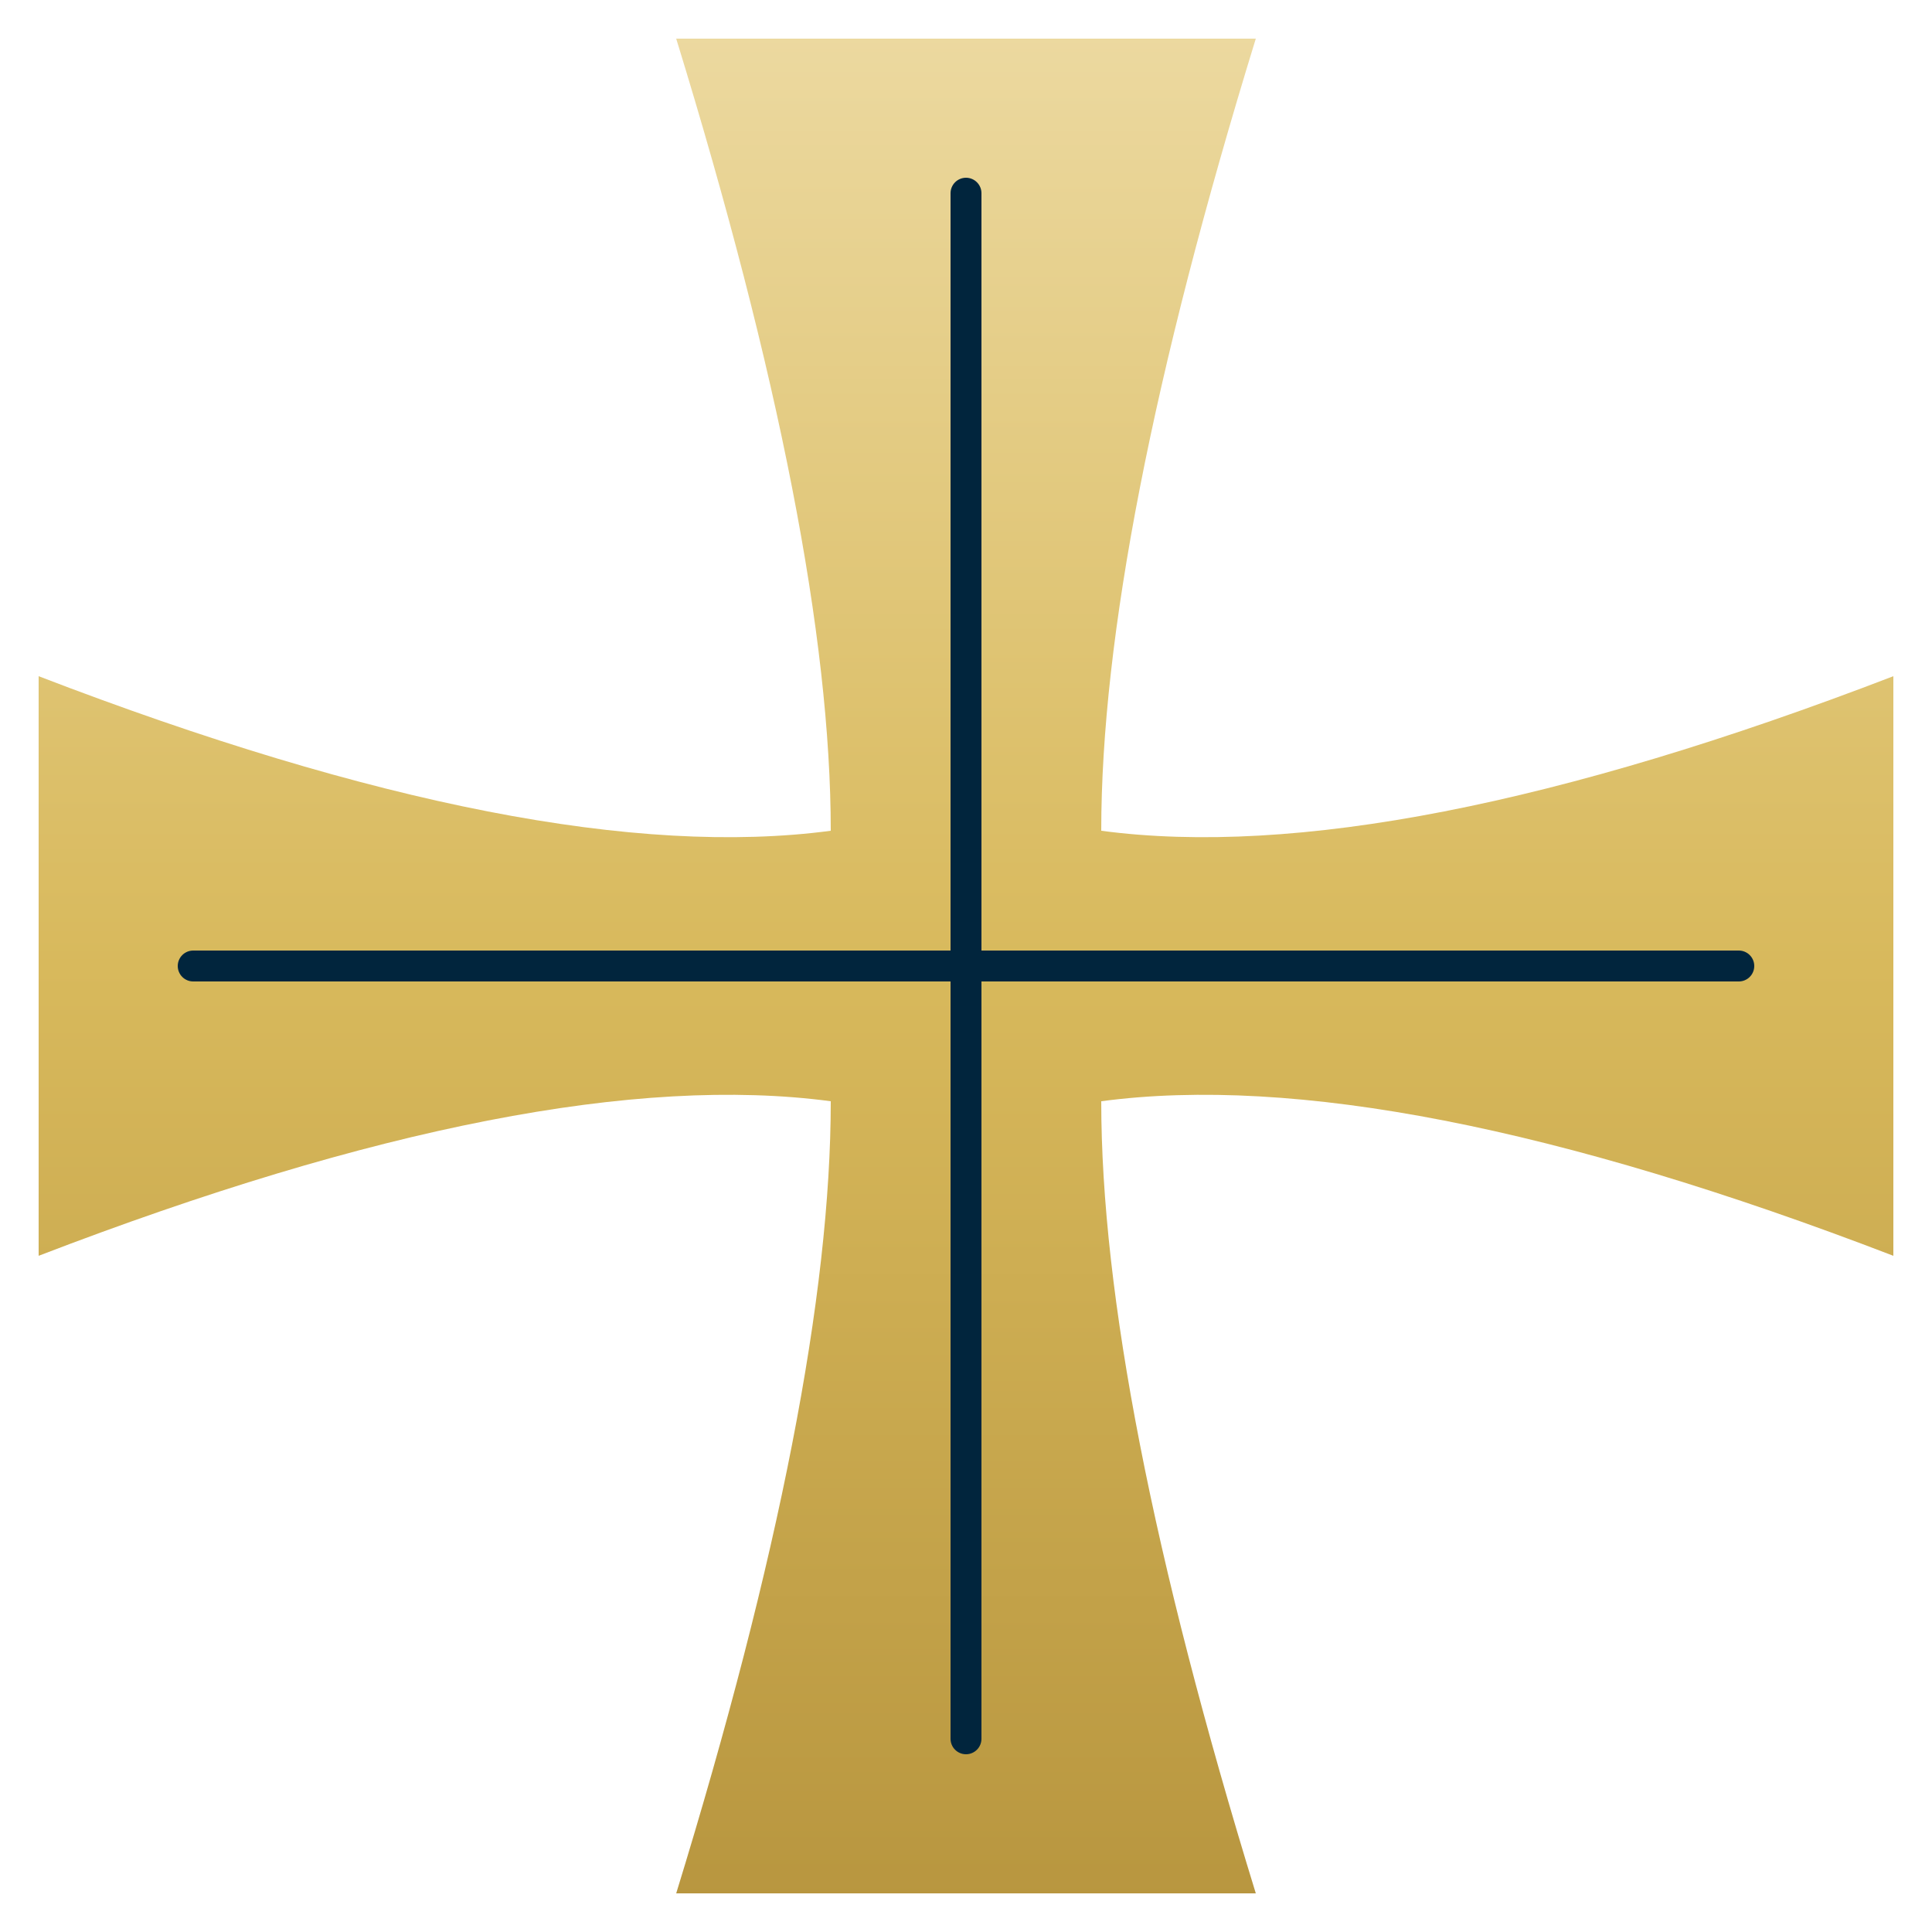
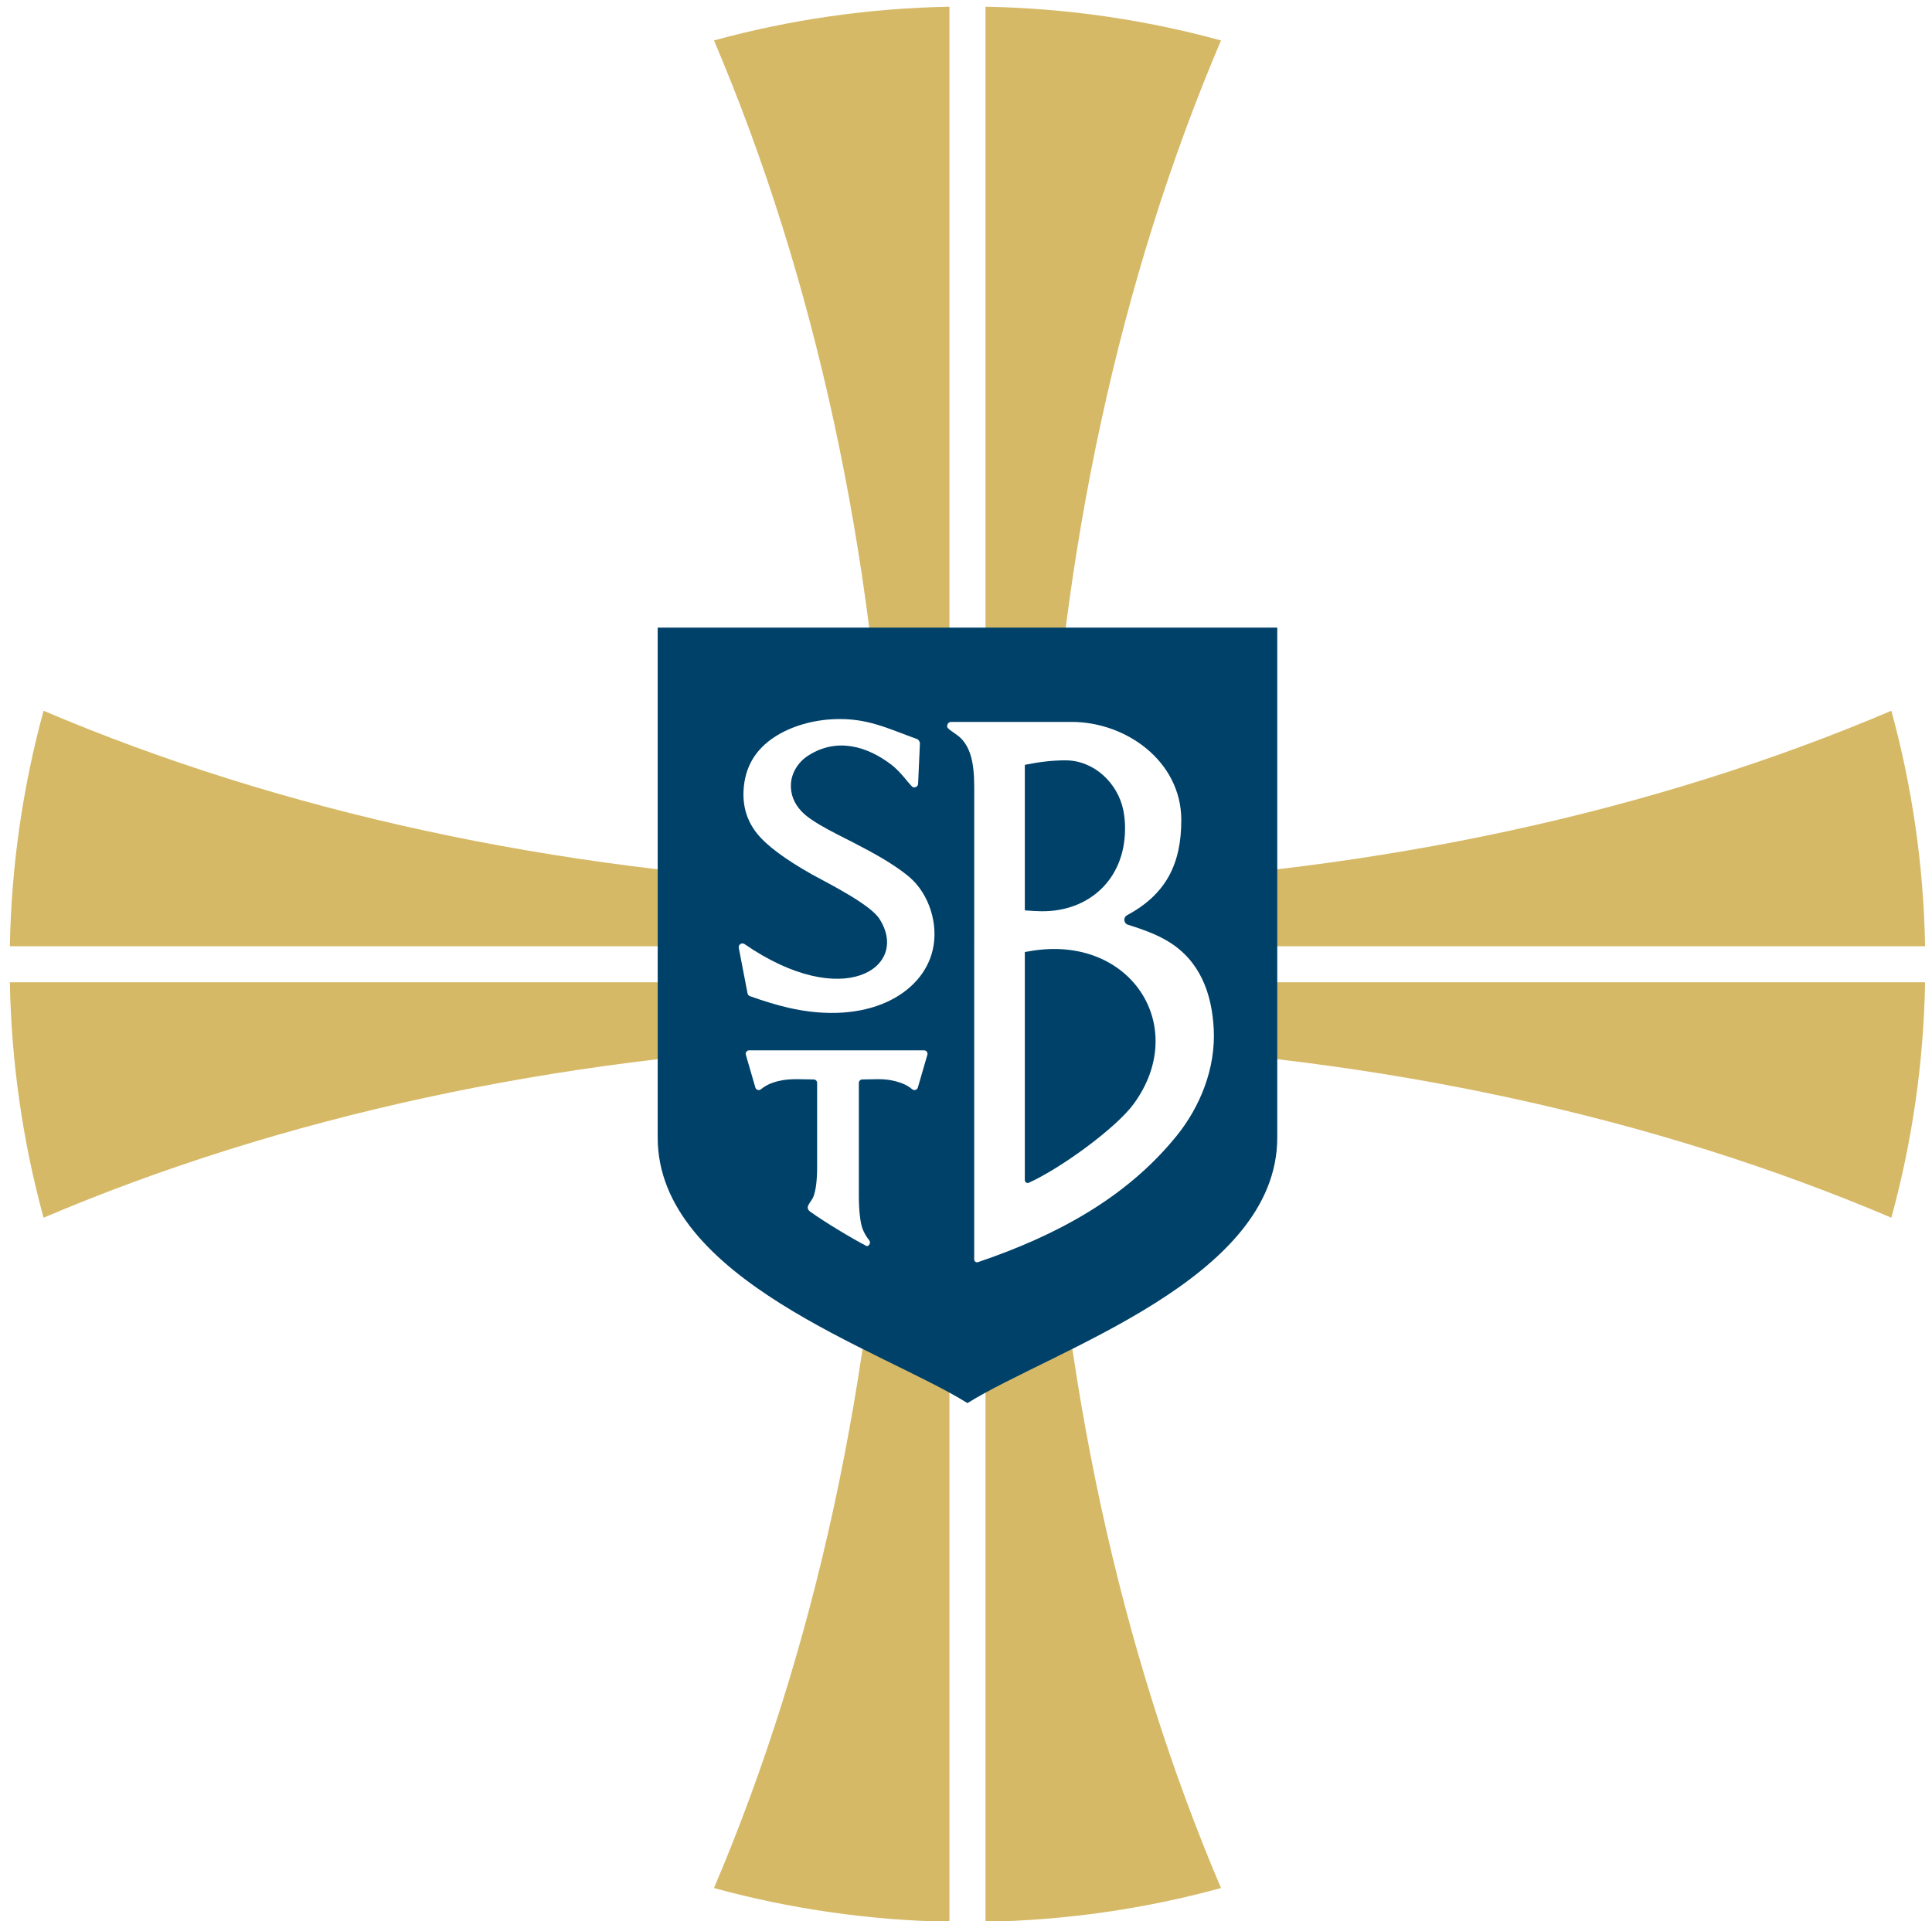
- <svg xmlns="http://www.w3.org/2000/svg" viewBox="0 0 100 100">
+ <svg xmlns="http://www.w3.org/2000/svg" width="176" height="175" viewBox="687 122 176 175">
  <defs>
-     <linearGradient id="g" x1="0" y1="0" x2="0" y2="1">
-       <stop offset="0" stop-color="#ecd9a0" />
-       <stop offset=".5" stop-color="#d8b95c" />
-       <stop offset="1" stop-color="#b8963f" />
-     </linearGradient>
-   </defs>
-   <path fill="url(#g)" d="M35 2H65Q57 28 57 43Q72 45 98 35V65Q72 55 57 57Q57 72 65 98H35Q43 72 43 57Q28 55 2 65V35Q28 45 43 43Q43 28 35 2Z" />
-   <path fill="none" stroke="#01253d" stroke-width="1.6" stroke-linecap="round" d="M50 10V90M10 50H90" />
+ 
+ </defs>
+   <path fill-rule="evenodd" fill="rgb(83.922%, 72.549%, 39.999%)" fill-opacity="1" d="M 690.969 186.754 C 712.586 195.957 737.57 201.387 764.023 202.586 L 767.871 202.586 L 767.871 198.734 C 766.672 172.285 761.246 147.301 752.043 125.684 C 758.891 123.809 766.082 122.746 773.492 122.613 L 773.492 208.207 L 687.898 208.207 C 688.035 200.793 689.098 193.605 690.969 186.754 Z M 786.246 202.586 C 812.699 201.387 837.68 195.957 859.297 186.754 C 861.172 193.605 862.238 200.793 862.371 208.207 L 776.777 208.207 L 776.777 122.613 C 784.191 122.746 791.375 123.809 798.23 125.684 C 789.023 147.301 783.598 172.285 782.398 198.734 L 782.398 202.586 Z M 859.297 232.941 C 837.684 223.738 812.699 218.312 786.246 217.113 L 782.398 217.113 L 782.398 220.961 C 783.598 247.41 789.023 272.395 798.23 294.012 C 791.379 295.887 784.191 296.949 776.777 297.086 L 776.777 211.492 L 862.371 211.492 C 862.238 218.902 861.172 226.09 859.297 232.941 Z M 752.043 294.012 C 761.246 272.395 766.672 247.414 767.871 220.961 L 767.871 217.113 L 764.023 217.113 C 737.57 218.309 712.586 223.738 690.969 232.941 C 689.098 226.09 688.035 218.902 687.898 211.492 L 773.492 211.492 L 773.492 297.086 C 766.082 296.949 758.891 295.887 752.043 294.012 " />
+   <path fill-rule="evenodd" fill="rgb(0%, 25.49%, 41.568%)" fill-opacity="1" d="M 746.914 179.18 L 803.355 179.18 L 803.355 225.641 C 803.355 238.551 782.969 244.961 775.133 249.828 C 767.297 244.961 746.914 238.562 746.914 225.641 Z M 746.914 179.18 " />
+   <path fill-rule="nonzero" fill="rgb(100%, 100%, 100%)" fill-opacity="1" d="M 765.238 230.957 C 765.238 232.172 765.352 233.344 765.57 233.934 C 765.711 234.309 765.918 234.668 766.184 235 C 766.258 235.094 766.273 235.223 766.223 235.336 C 766.168 235.445 766.043 235.57 765.934 235.516 C 764.645 234.852 762.203 233.387 760.809 232.391 C 760.676 232.297 760.496 232.09 760.629 231.816 C 760.781 231.508 760.996 231.297 761.105 231.012 C 761.324 230.426 761.438 229.531 761.438 228.309 L 761.438 220.66 C 761.438 220.484 761.297 220.344 761.121 220.344 C 759.723 220.344 758.707 220.191 757.387 220.645 C 756.98 220.785 756.621 220.988 756.32 221.238 C 756.238 221.309 756.129 221.332 756.023 221.297 C 755.918 221.266 755.844 221.188 755.812 221.082 L 754.945 218.098 C 754.914 217.996 754.934 217.898 754.996 217.816 C 755.059 217.734 755.145 217.691 755.25 217.691 L 771.176 217.691 C 771.277 217.691 771.367 217.734 771.43 217.816 C 771.492 217.898 771.508 218 771.48 218.098 L 770.613 221.082 C 770.582 221.184 770.504 221.266 770.398 221.297 C 770.293 221.332 770.188 221.309 770.102 221.238 C 769.805 220.988 769.441 220.785 769.035 220.645 C 767.719 220.195 766.953 220.344 765.555 220.344 C 765.379 220.344 765.238 220.488 765.238 220.66 Z M 765.238 230.957 " />
+   <path fill-rule="nonzero" fill="rgb(100%, 100%, 100%)" fill-opacity="1" d="M 780.359 229.512 L 780.359 208.734 L 780.883 208.645 C 789.98 207.094 795.422 215.504 790.289 222.555 C 788.676 224.77 783.652 228.426 780.727 229.754 C 780.645 229.789 780.555 229.781 780.477 229.734 C 780.402 229.684 780.359 229.605 780.359 229.512 Z M 776.094 236.988 C 783.176 234.586 789.57 231.172 794.16 225.516 C 796.309 222.871 797.766 219.344 797.566 215.707 C 797.395 212.508 796.32 209.512 793.391 207.754 C 792.332 207.117 791.137 206.684 789.75 206.246 C 789.656 206.219 789.582 206.164 789.523 206.094 C 789.469 206.023 789.434 205.938 789.422 205.844 C 789.414 205.746 789.434 205.652 789.477 205.574 C 789.52 205.496 789.586 205.43 789.668 205.383 C 793.219 203.48 794.613 200.719 794.613 196.711 C 794.613 191.363 789.59 187.77 784.625 187.77 L 773.648 187.77 C 773.578 187.77 773.512 187.789 773.457 187.824 C 773.402 187.855 773.355 187.91 773.324 187.973 C 773.293 188.043 773.277 188.121 773.285 188.191 C 773.289 188.246 773.312 188.301 773.352 188.336 C 773.512 188.496 773.73 188.648 773.961 188.805 L 774.18 188.961 C 775.766 190.094 775.754 192.48 775.75 194.273 L 775.746 229.609 L 775.746 236.742 C 775.746 236.828 775.785 236.902 775.855 236.953 C 775.93 237.004 776.012 237.016 776.094 236.988 Z M 781.895 205.02 C 781.434 205.012 780.98 204.992 780.535 204.953 L 780.359 204.941 L 780.359 191.684 L 780.516 191.652 C 781.719 191.41 782.953 191.262 784.117 191.273 C 786.66 191.297 788.828 193.324 789.336 195.836 C 789.441 196.359 789.496 196.938 789.488 197.578 C 789.449 202.152 786.16 205.059 781.895 205.02 " />
+   <path fill-rule="nonzero" fill="rgb(100%, 100%, 100%)" fill-opacity="1" d="M 767.148 205.766 C 766.359 204.438 762.57 202.543 760.988 201.676 C 758.527 200.289 756.852 199.047 755.961 197.934 C 755.074 196.82 754.664 195.527 754.734 194.059 C 754.832 191.949 755.773 190.316 757.543 189.156 C 759.066 188.152 761.062 187.598 762.996 187.52 C 765.98 187.398 767.801 188.34 770.547 189.336 C 770.699 189.395 770.809 189.59 770.801 189.75 L 770.637 193.41 C 770.629 193.535 770.559 193.645 770.441 193.699 C 770.324 193.754 770.184 193.754 770.094 193.664 C 769.66 193.25 769.051 192.309 768.16 191.637 C 765.977 189.988 763.242 189.168 760.629 190.836 C 759.695 191.434 759.098 192.426 759.051 193.445 C 759.008 194.355 759.324 195.176 760 195.902 C 761.051 197.035 763.703 198.191 765.285 199.051 C 765.285 199.055 765.289 199.055 765.293 199.055 C 767.332 200.105 768.848 201.059 769.844 201.906 C 771.645 203.445 772.508 206.199 771.973 208.523 C 771.051 212.566 766.008 215.48 758.773 213.801 C 757.711 213.551 756.555 213.199 755.312 212.754 C 755.199 212.711 755.121 212.621 755.098 212.5 L 754.301 208.355 C 754.273 208.219 754.332 208.086 754.449 208.008 C 754.566 207.93 754.711 207.93 754.824 208.012 C 763.82 214.203 769.871 210.125 767.152 205.773 C 767.152 205.77 767.152 205.77 767.148 205.766 " />
</svg>
